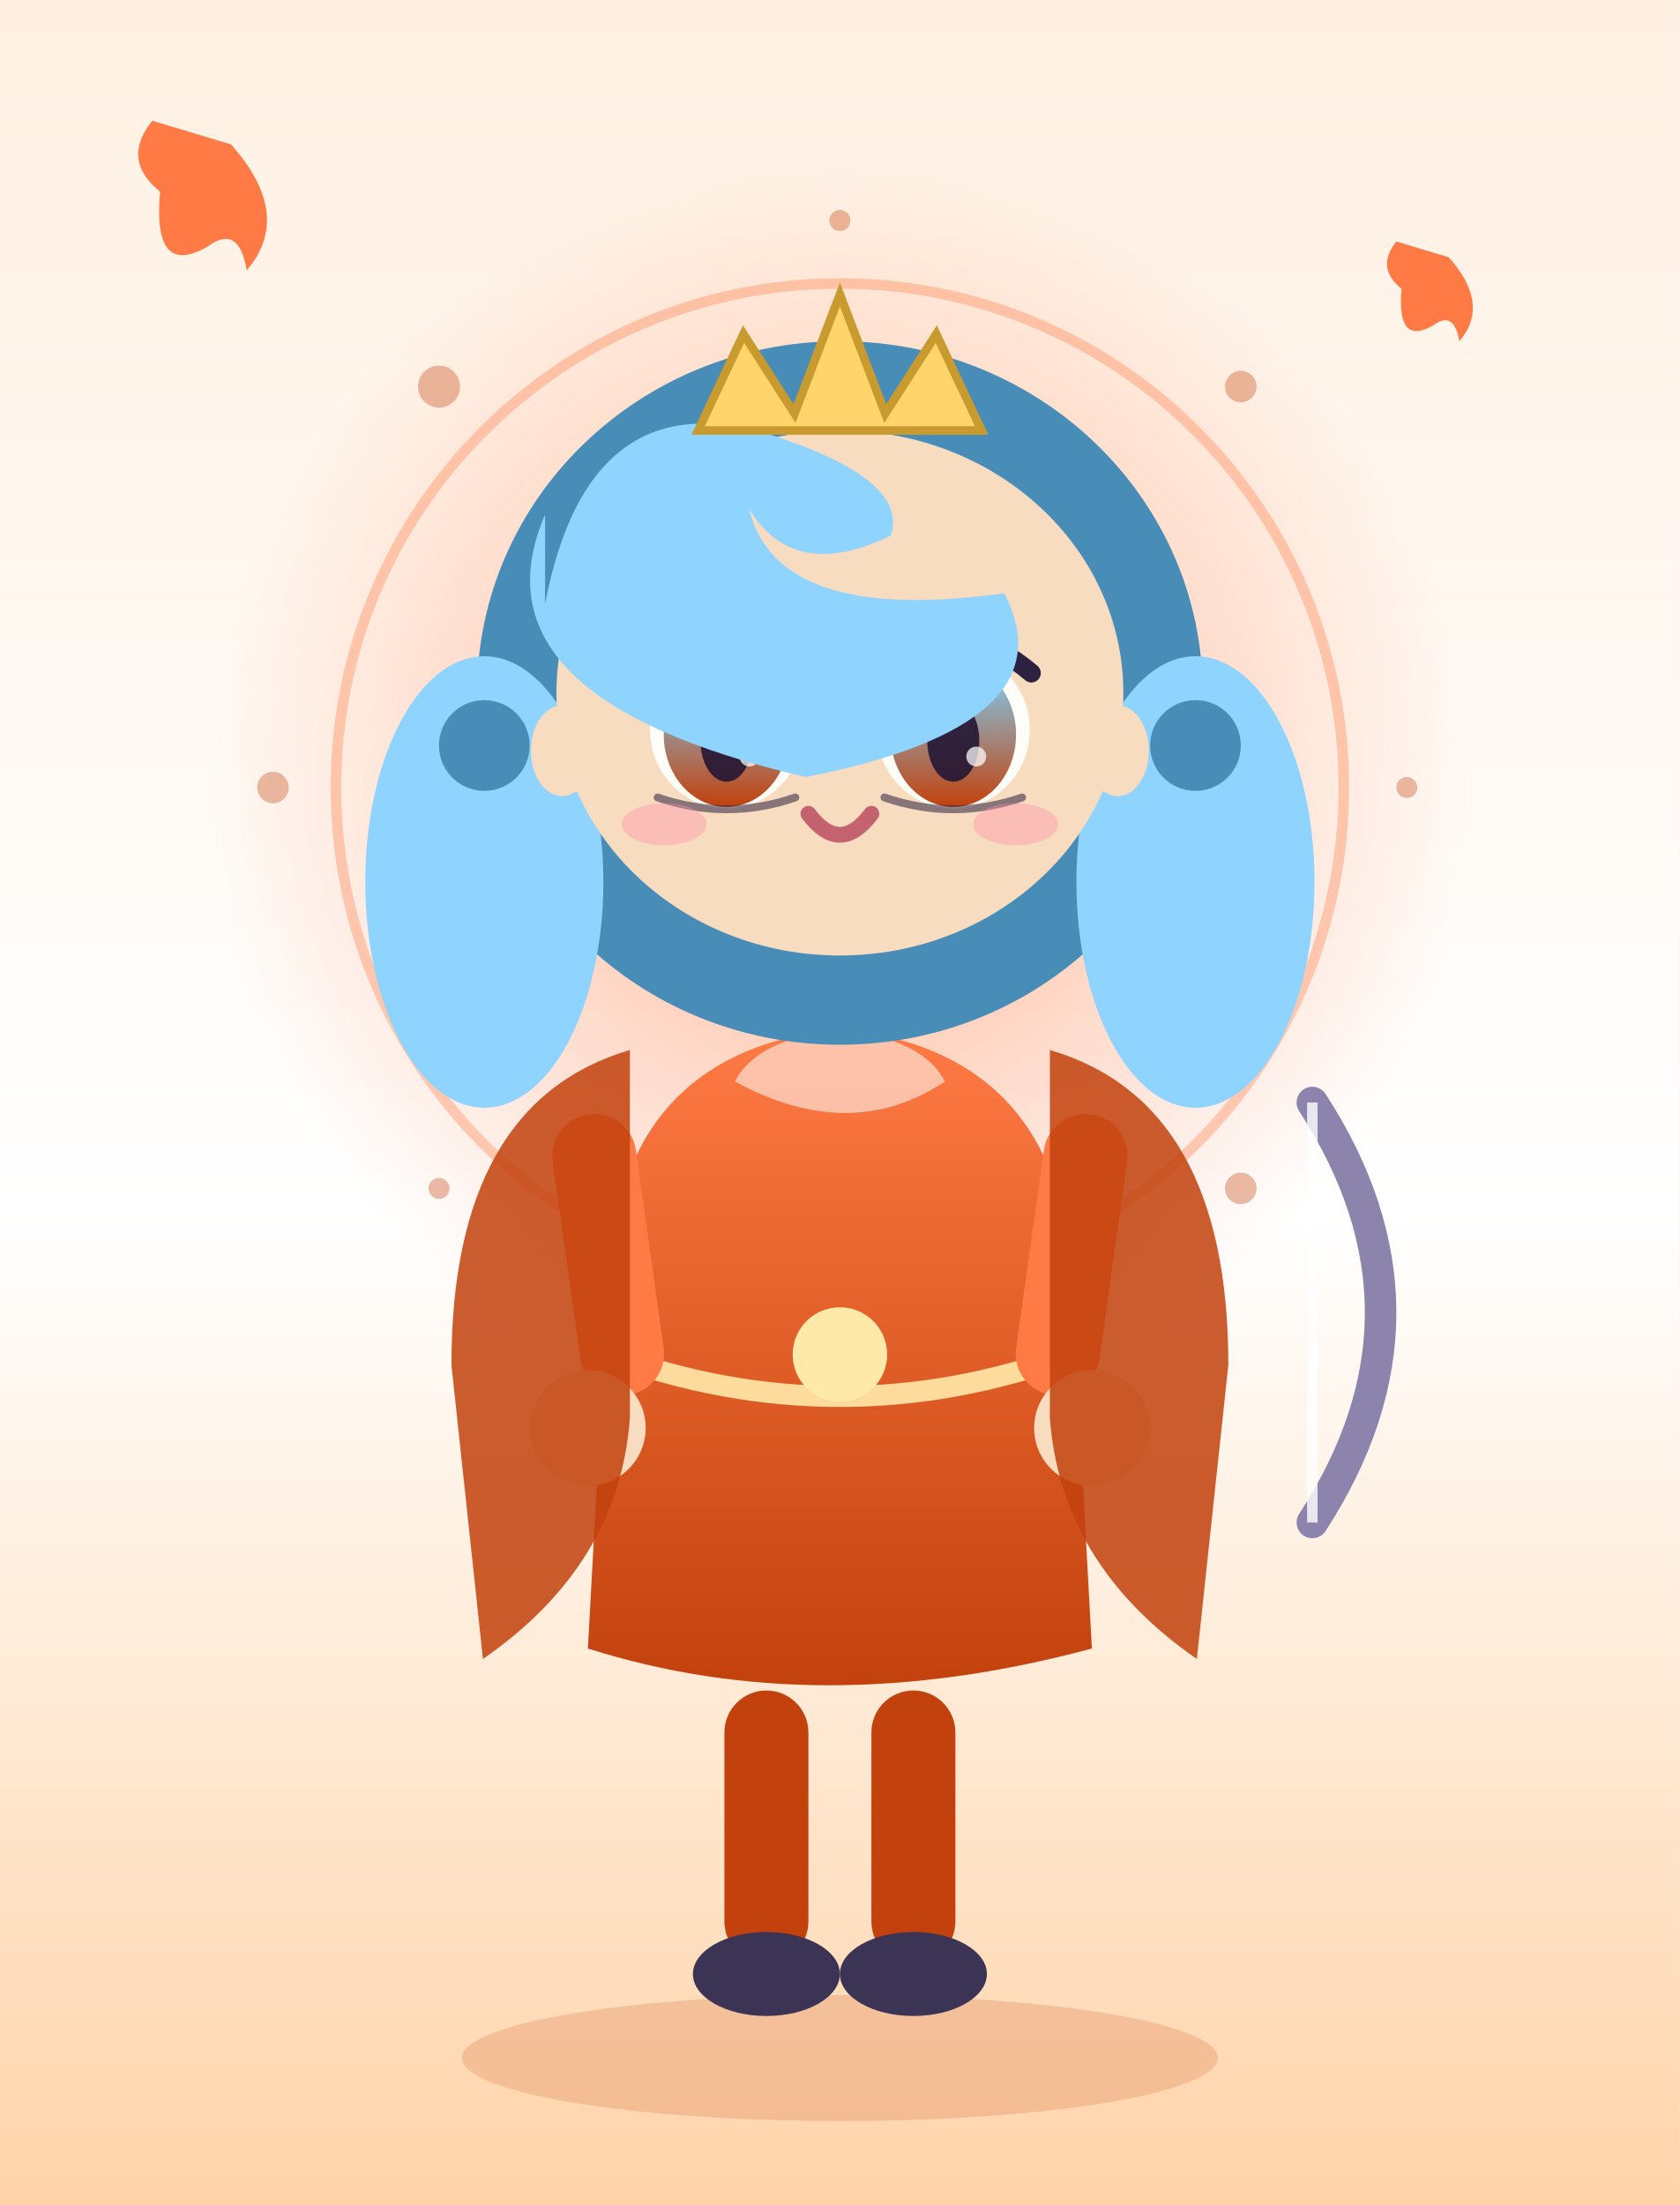
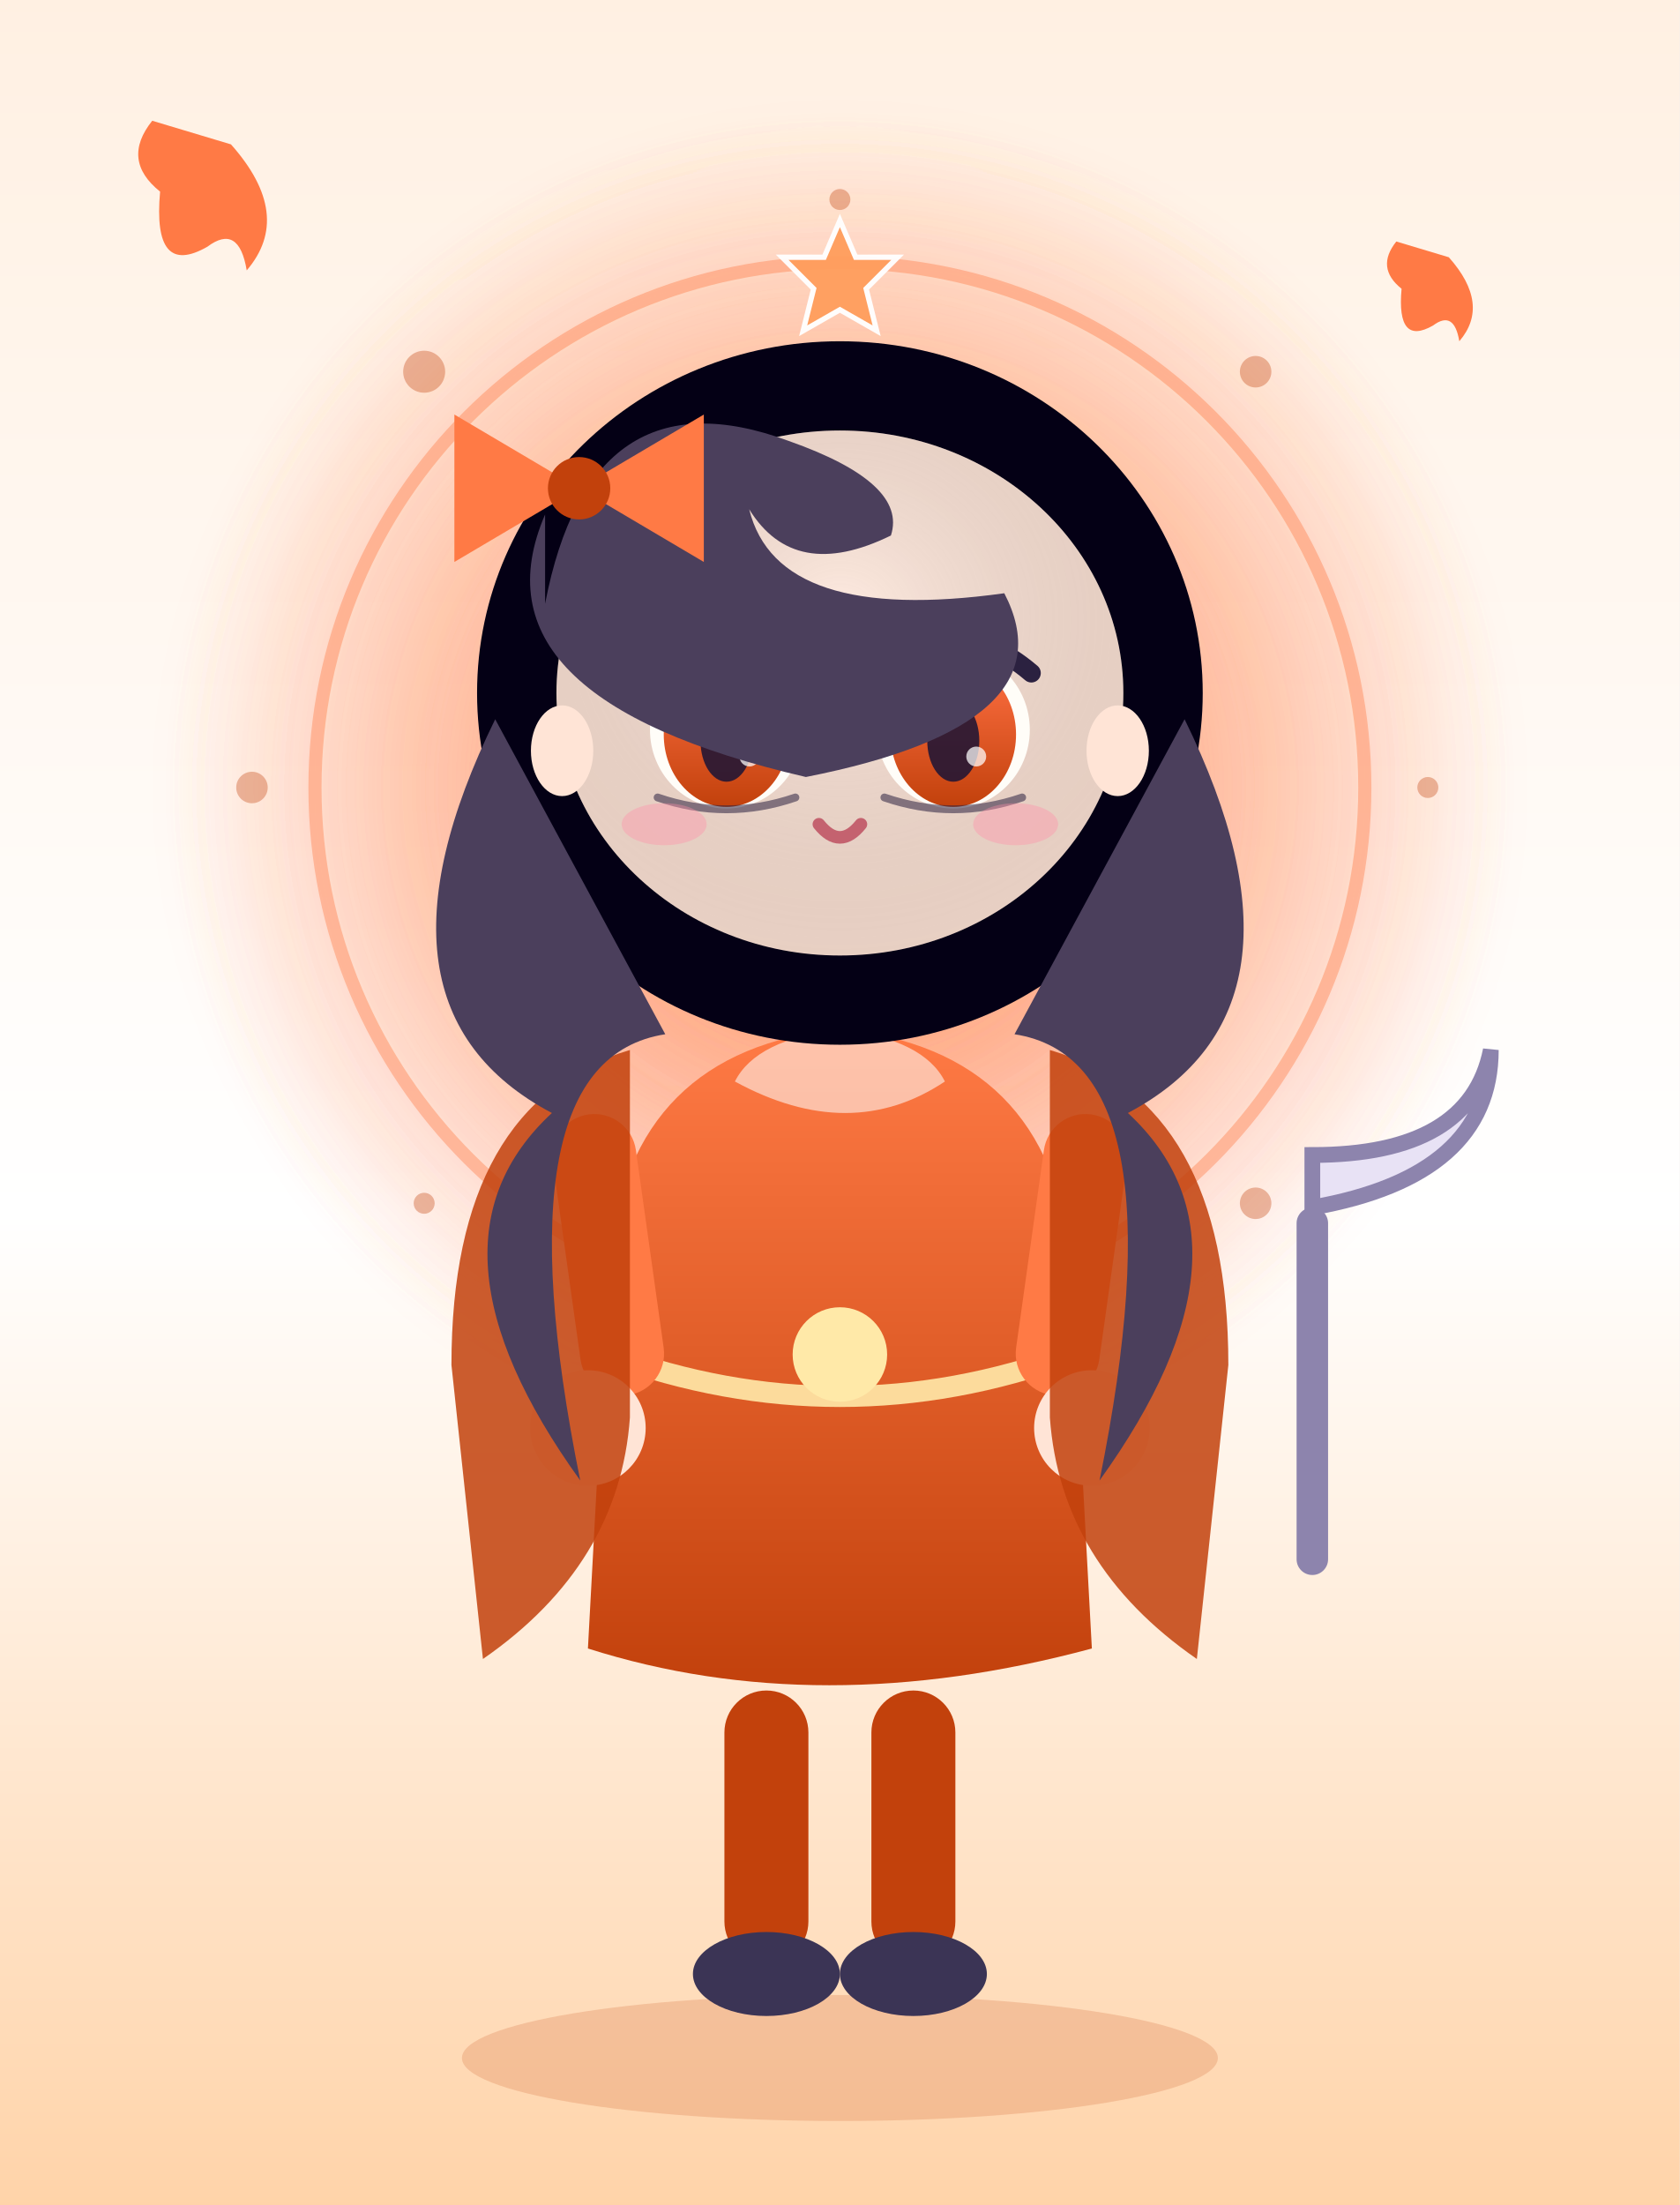
<svg xmlns="http://www.w3.org/2000/svg" viewBox="0 0 320 420" width="320" height="420">
  <defs>
    <linearGradient id="bg" x1="0" y1="0" x2="0" y2="1">
      <stop offset="0%" stop-color="#fff0e2" />
      <stop offset="55%" stop-color="#ffffff" />
      <stop offset="100%" stop-color="#ffd3a8" />
    </linearGradient>
    <radialGradient id="halo" cx="50%" cy="50%" r="50%">
-       <stop offset="0%" stop-color="#ff7a45" stop-opacity=".55" />
+       <stop offset="0%" stop-color="#ff7a45" stop-opacity=".6" />
      <stop offset="100%" stop-color="#ff7a45" stop-opacity="0" />
    </radialGradient>
+     <radialGradient id="face" cx="50%" cy="36%" r="72%">
+       <stop offset="0%" stop-color="#ffffff" stop-opacity=".28" />
+       <stop offset="100%" stop-color="#000000" stop-opacity=".08" />
+     </radialGradient>
    <linearGradient id="iris" x1="0" y1="0" x2="0" y2="1">
-       <stop offset="0%" stop-color="#7dd3fc" />
+       <stop offset="0%" stop-color="#ff7043" />
      <stop offset="100%" stop-color="#c2410c" />
    </linearGradient>
    <linearGradient id="cloth" x1="0" y1="0" x2="0" y2="1">
      <stop offset="0%" stop-color="#ff7a45" />
      <stop offset="100%" stop-color="#c2410c" />
    </linearGradient>
+     <filter id="hglow" x="-60%" y="-60%" width="220%" height="220%">
+       <feGaussianBlur stdDeviation="4" result="b" />
+       <feMerge>
+         <feMergeNode in="b" />
+         <feMergeNode in="SourceGraphic" />
+       </feMerge>
+     </filter>
  </defs>
  <rect width="320" height="420" fill="url(#bg)" />
-   <circle cx="160" cy="150" r="120" fill="url(#halo)" />
-   <circle cx="160" cy="150" r="96" fill="none" stroke="#ff7a45" stroke-width="2" opacity=".35" />
-   <circle cx="268" cy="150" r="2" fill="#c2410c" opacity=".35" />
-   <circle cx="236.368" cy="226.368" r="3" fill="#c2410c" opacity=".35" />
-   <circle cx="160" cy="258" r="4" fill="#c2410c" opacity=".35" />
-   <circle cx="83.632" cy="226.368" r="2" fill="#c2410c" opacity=".35" />
-   <circle cx="52" cy="150" r="3" fill="#c2410c" opacity=".35" />
-   <circle cx="83.632" cy="73.632" r="4" fill="#c2410c" opacity=".35" />
-   <circle cx="160" cy="42" r="2" fill="#c2410c" opacity=".35" />
-   <circle cx="236.368" cy="73.632" r="3" fill="#c2410c" opacity=".35" />
+   <circle cx="160" cy="150" r="128" fill="url(#halo)" filter="url(#hglow)" />
+   <circle cx="160" cy="150" r="100" fill="none" stroke="#ff7a45" stroke-width="2.5" opacity=".4" />
+   <circle cx="272" cy="150" r="2" fill="#c2410c" opacity=".35" />
+   <circle cx="239.196" cy="229.196" r="3" fill="#c2410c" opacity=".35" />
+   <circle cx="160" cy="262" r="4" fill="#c2410c" opacity=".35" />
+   <circle cx="80.804" cy="229.196" r="2" fill="#c2410c" opacity=".35" />
+   <circle cx="48" cy="150" r="3" fill="#c2410c" opacity=".35" />
+   <circle cx="80.804" cy="70.804" r="4" fill="#c2410c" opacity=".35" />
+   <circle cx="160" cy="38" r="2" fill="#c2410c" opacity=".35" />
+   <circle cx="239.196" cy="70.804" r="3" fill="#c2410c" opacity=".35" />
  <path d="M44 27.5 q12 13.5 3 24 q-1.5 -9 -7.5 -4.5 q-10.5 6 -9 -10.5 q-7.5 -6 -1.5 -13.5 z" fill="#ff7a45" />
  <path d="M276 49 q8 9 2 16 q-1 -6 -5 -3 q-7 4 -6 -7 q-5 -4 -1 -9 z" fill="#ff7a45" />
  <ellipse cx="160" cy="392" rx="72" ry="12" fill="#c2410c" opacity=".18" />
  <rect x="138" y="322" width="16" height="52" rx="8" fill="#c2410c" />
  <rect x="166" y="322" width="16" height="52" rx="8" fill="#c2410c" />
  <ellipse cx="146" cy="376" rx="14" ry="8" fill="#3b3455" />
  <ellipse cx="174" cy="376" rx="14" ry="8" fill="#3b3455" />
  <path d="M160 196 q-40 4 -44 44 l-4 74 q44 14 96 0 l-4 -74 q-4 -40 -44 -44 z" fill="url(#cloth)" />
  <path d="M160 196 q-16 2 -20 10 q22 12 40 0 q-4 -8 -20 -10 z" fill="#fff" opacity=".55" />
  <path d="M116 258 q44 16 88 0" fill="none" stroke="#ffe9a8" stroke-width="4" opacity=".9" />
  <circle cx="160" cy="258" r="9" fill="#ffe9a8" />
  <rect x="108" y="212" width="16" height="54" rx="8" fill="#ff7a45" transform="rotate(-8 116 240)" />
  <rect x="196" y="212" width="16" height="54" rx="8" fill="#ff7a45" transform="rotate(8 204 240)" />
-   <circle cx="112" cy="272" r="11" fill="#f8dcc0" />
-   <circle cx="208" cy="272" r="11" fill="#f8dcc0" />
+   <circle cx="112" cy="272" r="11" fill="#ffe4d6" />
+   <circle cx="208" cy="272" r="11" fill="#ffe4d6" />
  <path d="M120 200 q-34 10 -34 60 l6 56 q26 -18 28 -46 z" fill="#c2410c" opacity=".85" />
  <path d="M200 200 q34 10 34 60 l-6 56 q-26 -18 -28 -46 z" fill="#c2410c" opacity=".85" />
  <g transform="translate(250,250) scale(1)">
-     <path d="M0 -40 q26 40 0 80" fill="none" stroke="#8d84ad" stroke-width="6" stroke-linecap="round" />
-     <line x1="0" y1="-40" x2="0" y2="40" stroke="#fff" stroke-width="2" opacity=".8" />
+     <rect x="-3" y="-20" width="6" height="70" rx="3" fill="#8d84ad" />
+     <path d="M0 -20 q34 -6 34 -30 q-4 20 -34 20 z" fill="#e8e2f5" stroke="#8d84ad" stroke-width="3" />
  </g>
-   <ellipse cx="160" cy="132" rx="69.12" ry="67" fill="#488cb8" />
-   <ellipse cx="92.262" cy="168" rx="22.68" ry="43" fill="#8fd3ff" />
-   <ellipse cx="227.738" cy="168" rx="22.68" ry="43" fill="#8fd3ff" />
-   <circle cx="92.262" cy="142" r="8.64" fill="#488cb8" />
-   <circle cx="227.738" cy="142" r="8.64" fill="#488cb8" />
-   <ellipse cx="160" cy="132" rx="54" ry="50" fill="#f8dcc0" />
-   <ellipse cx="107.08" cy="143" rx="5.94" ry="8.64" fill="#f8dcc0" />
-   <ellipse cx="212.92" cy="143" rx="5.94" ry="8.64" fill="#f8dcc0" />
+   <ellipse cx="160" cy="132" rx="69.12" ry="67" fill="#040015" />
+   <path d="M94.336 137 q-27 55 10.8 75 q-27 25 5.4 70 q-16.2 -80 16.2 -85 z" fill="#4b3f5c" />
+   <path d="M225.664 137 q27 55 -10.8 75 q27 25 -5.4 70 q16.2 -80 -16.2 -85 z" fill="#4b3f5c" />
+   <ellipse cx="160" cy="132" rx="54" ry="50" fill="#ffe4d6" />
+   <ellipse cx="160" cy="132" rx="54" ry="50" fill="url(#face)" />
+   <ellipse cx="107.08" cy="143" rx="5.94" ry="8.64" fill="#ffe4d6" />
+   <ellipse cx="212.92" cy="143" rx="5.94" ry="8.64" fill="#ffe4d6" />
  <g>
    <ellipse cx="138.4" cy="139" rx="14.58" ry="15" fill="#fffdf8" />
    <ellipse cx="138.4" cy="139.9" rx="11.956" ry="13.8" fill="url(#iris)" />
    <ellipse cx="138.4" cy="141.1" rx="4.957" ry="7.8" fill="#241634" opacity=".9" />
    <circle cx="133.734" cy="133.6" r="4.374" fill="#fff" opacity=".96" />
    <circle cx="142.774" cy="144.1" r="1.895" fill="#fff" opacity=".72" />
    <path d="M123.528 128.2 q14.58 -12.9 29.743 0" stroke="#2b2140" stroke-width="3.6" fill="none" stroke-linecap="round" />
    <path d="M125.278 151.9 q13.122 4.5 26.244 0" stroke="#2b2140" stroke-width="1.5" fill="none" stroke-linecap="round" opacity=".55" />
    <circle cx="123.091" cy="125.5" r="1.895" fill="#2b2140" opacity=".5" />
  </g>
  <g>
    <ellipse cx="181.6" cy="139" rx="14.58" ry="15" fill="#fffdf8" />
    <ellipse cx="181.6" cy="139.9" rx="11.956" ry="13.8" fill="url(#iris)" />
    <ellipse cx="181.6" cy="141.1" rx="4.957" ry="7.8" fill="#241634" opacity=".9" />
    <circle cx="176.934" cy="133.6" r="4.374" fill="#fff" opacity=".96" />
    <circle cx="185.974" cy="144.1" r="1.895" fill="#fff" opacity=".72" />
    <path d="M166.728 128.2 q14.58 -12.9 29.743 0" stroke="#2b2140" stroke-width="3.6" fill="none" stroke-linecap="round" />
    <path d="M168.478 151.9 q13.122 4.5 26.244 0" stroke="#2b2140" stroke-width="1.5" fill="none" stroke-linecap="round" opacity=".55" />
    <circle cx="166.291" cy="125.5" r="1.895" fill="#2b2140" opacity=".5" />
  </g>
  <ellipse cx="126.52" cy="157" rx="8.1" ry="4" fill="#ff8fa8" opacity=".38" />
  <ellipse cx="193.48" cy="157" rx="8.1" ry="4" fill="#ff8fa8" opacity=".38" />
-   <path d="M154 155 q6 8 12 0" fill="none" stroke="#c4626f" stroke-width="3" stroke-linecap="round" />
-   <path d="M103.84 115 q8.64 -45 46.44 -31                      q22.68 8 19.44 18 q-18.36 9 -27 -5                      q5.4 22 48.6 16 q12.96 25 -37.8 35                      q-64.8 -15 -49.68 -50 z" fill="#8fd3ff" />
-   <path d="M133 82 l8.64 -18.36 l9.72 15.12                      l8.64 -22.68 l8.64 22.68 l9.72 -15.12 l8.64 18.36 z" fill="#ffd56b" stroke="#c99a2e" stroke-width="1.62" />
+   <path d="M156 157 q4 5 8 0" fill="none" stroke="#c4626f" stroke-width="2.4" stroke-linecap="round" />
+   <path d="M103.84 115 q8.64 -45 46.44 -31                      q22.68 8 19.44 18 q-18.36 9 -27 -5                      q5.4 22 48.6 16 q12.96 25 -37.8 35                      q-64.8 -15 -49.68 -50 z" fill="#4b3f5c" />
+   <g transform="translate(110.32,93)">
+     <path d="M0 0 l-23.76 -14.04 l0 28.08 z" fill="#ff7a45" />
+     <path d="M0 0 l23.76 -14.04 l0 28.08 z" fill="#ff7a45" />
+     <circle cx="0" cy="0" r="5.94" fill="#c2410c" />
+   </g>
+   <g transform="translate(160,52)">
+     <path d="M0 -10 l3 7 l8 0 l-6 6 l2 8 l-7 -4 l-7 4 l2 -8 l-6 -6 l8 0 z" fill="#ff9d5c" stroke="#fff" stroke-width="1" opacity=".95" />
+   </g>
</svg>
